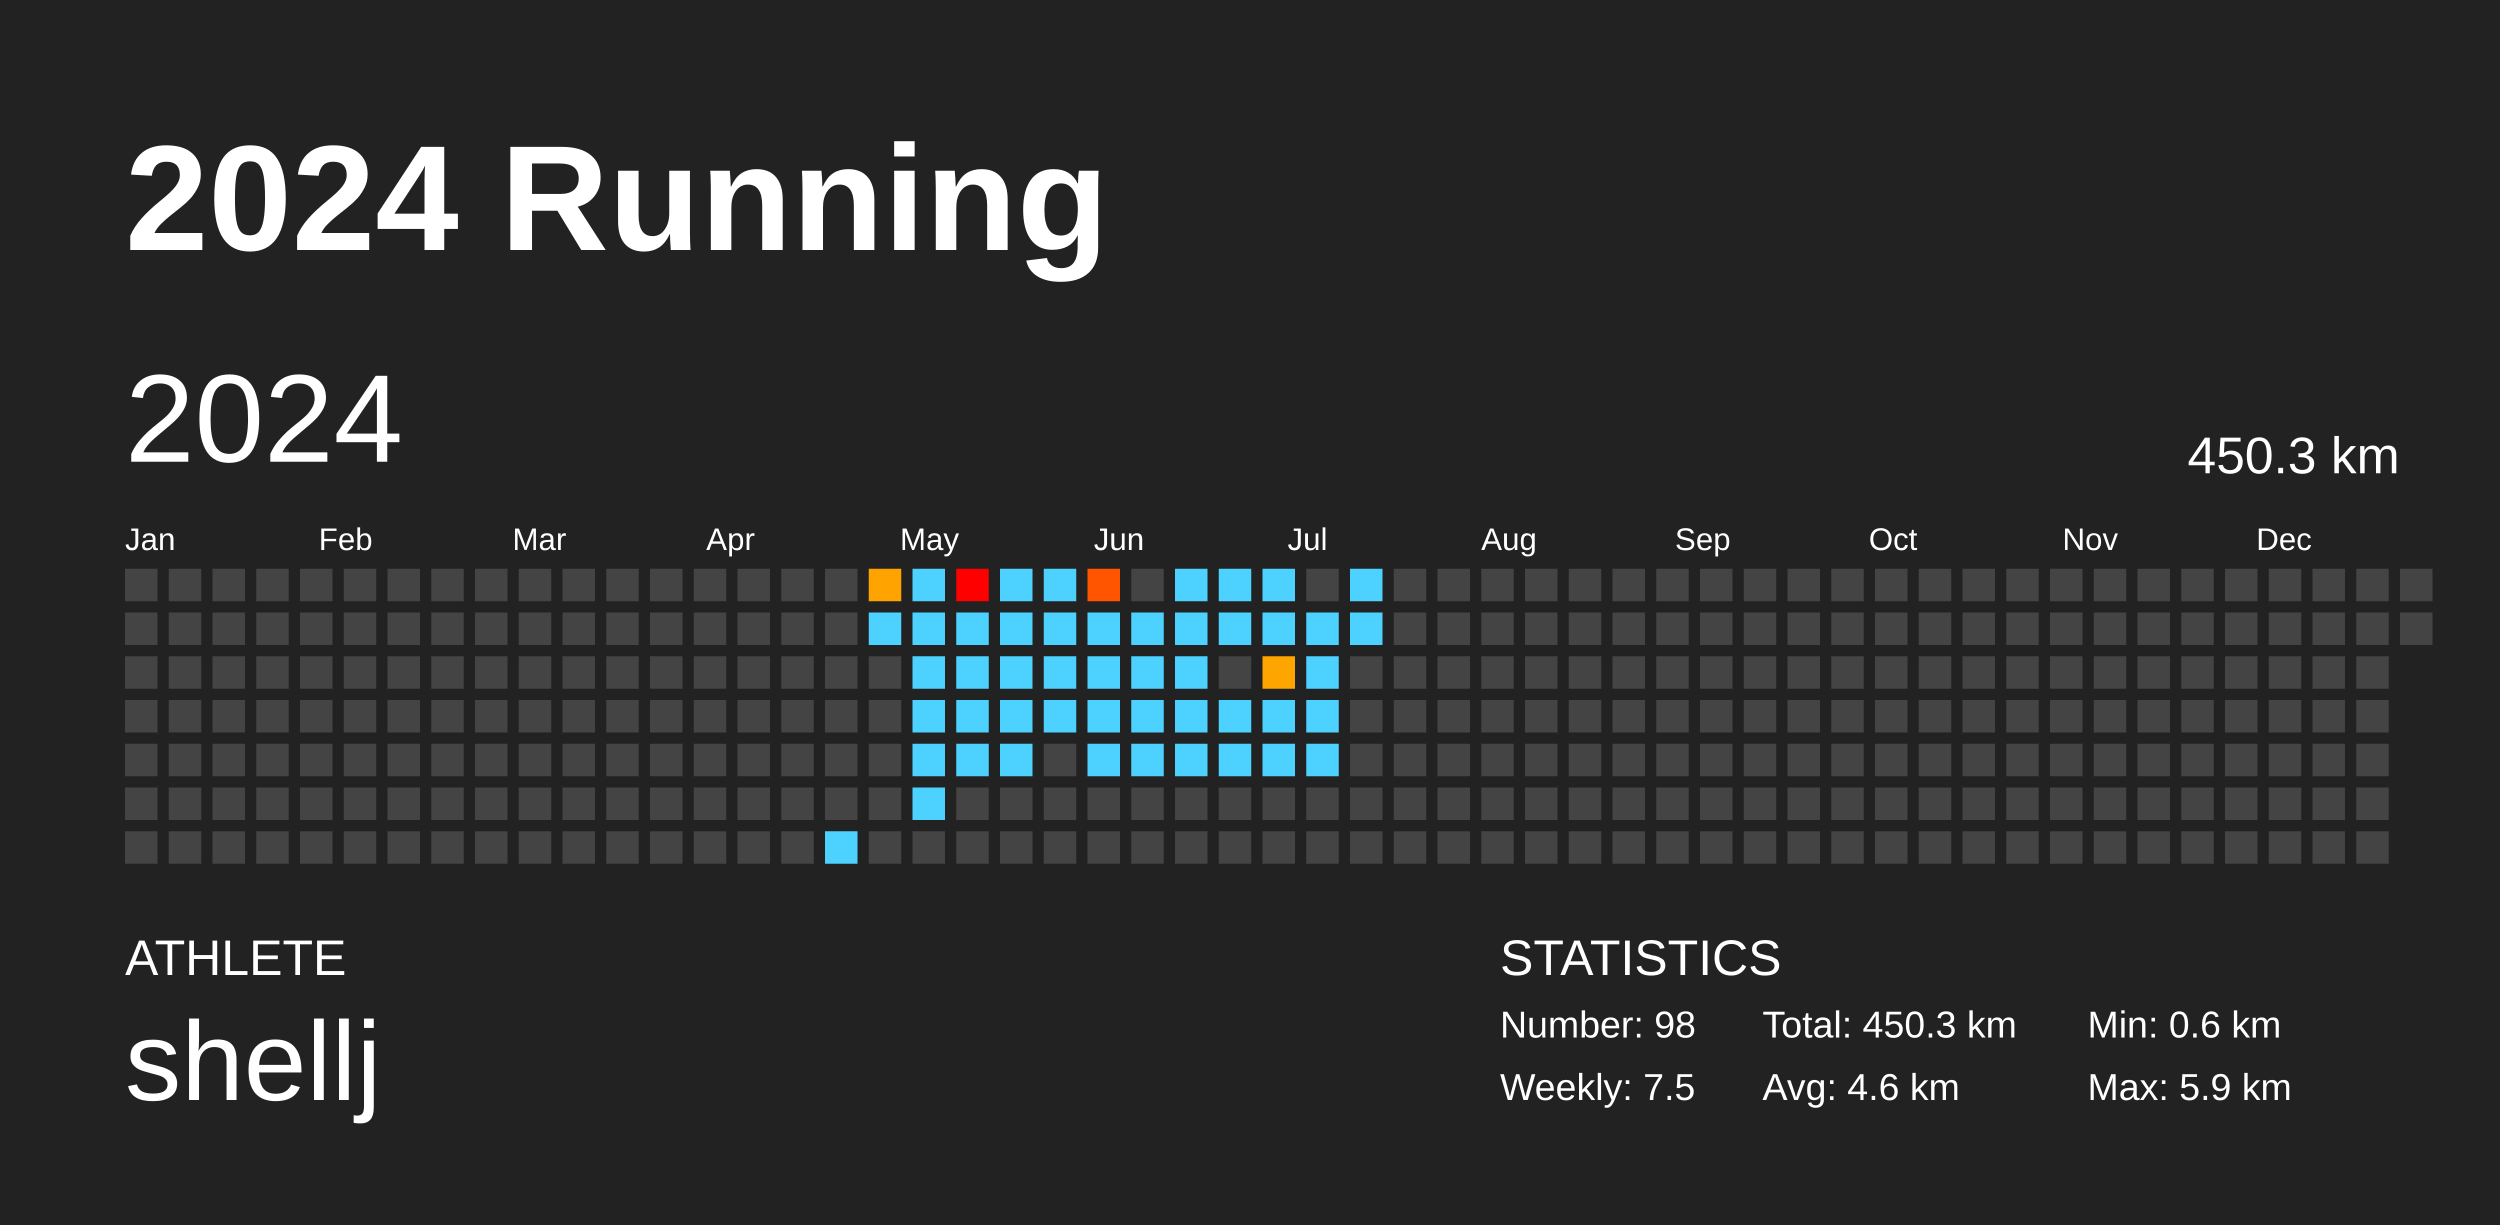
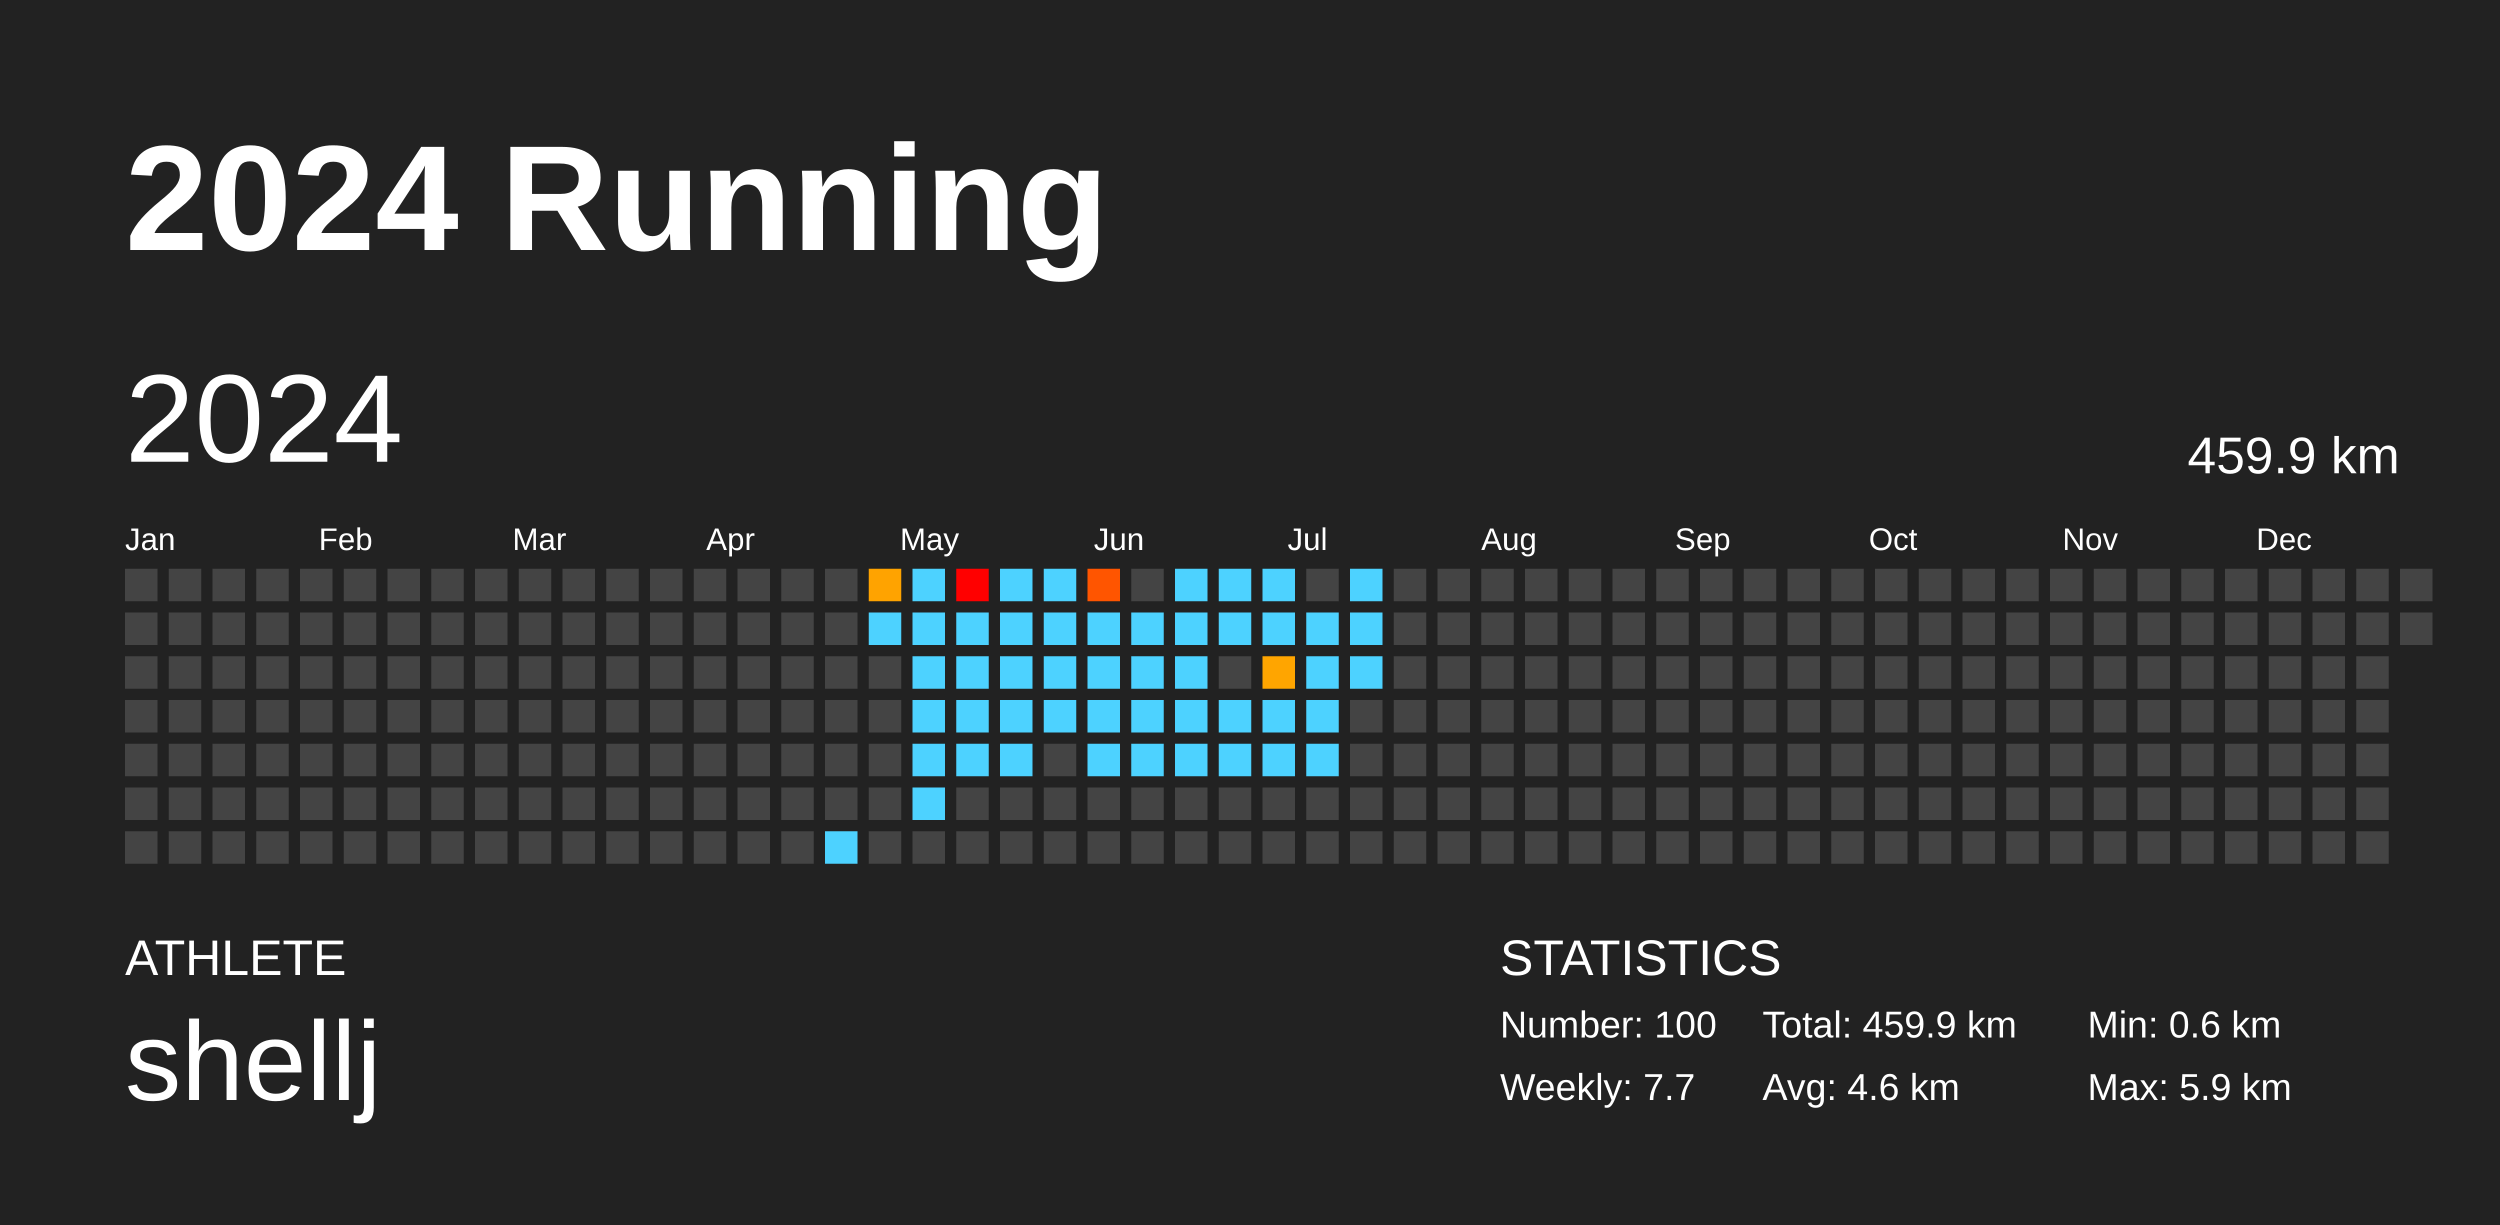
<svg xmlns="http://www.w3.org/2000/svg" baseProfile="full" height="98mm" version="1.1" viewBox="0,0,200,98" width="200mm">
  <defs />
  <rect fill="#222222" height="98" width="200" x="0" y="0" />
  <text fill="#FFFFFF" style="font-size:12px; font-family:Arial; font-weight:bold;" x="10" y="20">2024 Running</text>
  <text fill="#FFFFFF" style="font-size:4px; font-family:Arial" x="10" y="78">ATHLETE</text>
  <text fill="#FFFFFF" style="font-size:9px; font-family:Arial" x="10" y="88">shellj</text>
  <text fill="#FFFFFF" style="font-size:4px; font-family:Arial" x="120" y="78">STATISTICS</text>
-   <text fill="#FFFFFF" style="font-size:3px; font-family:Arial" x="120" y="83">Number: 98</text>
-   <text fill="#FFFFFF" style="font-size:3px; font-family:Arial" x="120" y="88">Weekly: 7.5</text>
-   <text fill="#FFFFFF" style="font-size:3px; font-family:Arial" x="141" y="83">Total: 450.3 km</text>
+   <text fill="#FFFFFF" style="font-size:3px; font-family:Arial" x="120" y="83">Number: 100</text>
+   <text fill="#FFFFFF" style="font-size:3px; font-family:Arial" x="120" y="88">Weekly: 7.7</text>
+   <text fill="#FFFFFF" style="font-size:3px; font-family:Arial" x="141" y="83">Total: 459.9 km</text>
  <text fill="#FFFFFF" style="font-size:3px; font-family:Arial" x="141" y="88">Avg: 4.6 km</text>
  <text fill="#FFFFFF" style="font-size:3px; font-family:Arial" x="167" y="83">Min: 0.6 km</text>
  <text fill="#FFFFFF" style="font-size:3px; font-family:Arial" x="167" y="88">Max: 5.9 km</text>
  <text dominant-baseline="hanging" fill="#FFFFFF" style="font-size:10.0px; font-family:Arial;" x="10" y="30">2024</text>
-   <text dominant-baseline="hanging" fill="#FFFFFF" style="font-size:4.125px; font-family:Arial;" x="175" y="35">450.3 km</text>
+   <text dominant-baseline="hanging" fill="#FFFFFF" style="font-size:4.125px; font-family:Arial;" x="175" y="35">459.9 km</text>
  <text fill="#FFFFFF" style="font-size:2.5px; font-family:Arial" x="10.0" y="44">Jan</text>
  <text fill="#FFFFFF" style="font-size:2.5px; font-family:Arial" x="25.5" y="44">Feb</text>
  <text fill="#FFFFFF" style="font-size:2.5px; font-family:Arial" x="41.0" y="44">Mar</text>
  <text fill="#FFFFFF" style="font-size:2.5px; font-family:Arial" x="56.5" y="44">Apr</text>
  <text fill="#FFFFFF" style="font-size:2.5px; font-family:Arial" x="72.0" y="44">May</text>
  <text fill="#FFFFFF" style="font-size:2.5px; font-family:Arial" x="87.5" y="44">Jun</text>
  <text fill="#FFFFFF" style="font-size:2.5px; font-family:Arial" x="103.0" y="44">Jul</text>
  <text fill="#FFFFFF" style="font-size:2.5px; font-family:Arial" x="118.5" y="44">Aug</text>
  <text fill="#FFFFFF" style="font-size:2.5px; font-family:Arial" x="134.0" y="44">Sep</text>
  <text fill="#FFFFFF" style="font-size:2.5px; font-family:Arial" x="149.5" y="44">Oct</text>
  <text fill="#FFFFFF" style="font-size:2.5px; font-family:Arial" x="165.0" y="44">Nov</text>
  <text fill="#FFFFFF" style="font-size:2.5px; font-family:Arial" x="180.5" y="44">Dec</text>
  <rect fill="#444444" height="2.6" width="2.6" x="10.0" y="45.5" />
  <rect fill="#444444" height="2.6" width="2.6" x="10.0" y="49.0" />
  <rect fill="#444444" height="2.6" width="2.6" x="10.0" y="52.5" />
  <rect fill="#444444" height="2.6" width="2.6" x="10.0" y="56.0" />
  <rect fill="#444444" height="2.6" width="2.6" x="10.0" y="59.5" />
  <rect fill="#444444" height="2.6" width="2.6" x="10.0" y="63.0" />
  <rect fill="#444444" height="2.6" width="2.6" x="10.0" y="66.5" />
  <rect fill="#444444" height="2.6" width="2.6" x="13.5" y="45.5" />
  <rect fill="#444444" height="2.6" width="2.6" x="13.5" y="49.0" />
  <rect fill="#444444" height="2.6" width="2.6" x="13.5" y="52.5" />
  <rect fill="#444444" height="2.6" width="2.6" x="13.5" y="56.0" />
  <rect fill="#444444" height="2.6" width="2.6" x="13.5" y="59.5" />
  <rect fill="#444444" height="2.6" width="2.6" x="13.5" y="63.0" />
  <rect fill="#444444" height="2.6" width="2.6" x="13.5" y="66.5" />
  <rect fill="#444444" height="2.6" width="2.6" x="17.0" y="45.5" />
  <rect fill="#444444" height="2.6" width="2.6" x="17.0" y="49.0" />
  <rect fill="#444444" height="2.6" width="2.6" x="17.0" y="52.5" />
  <rect fill="#444444" height="2.6" width="2.6" x="17.0" y="56.0" />
  <rect fill="#444444" height="2.6" width="2.6" x="17.0" y="59.5" />
  <rect fill="#444444" height="2.6" width="2.6" x="17.0" y="63.0" />
  <rect fill="#444444" height="2.6" width="2.6" x="17.0" y="66.5" />
  <rect fill="#444444" height="2.6" width="2.6" x="20.5" y="45.5" />
  <rect fill="#444444" height="2.6" width="2.6" x="20.5" y="49.0" />
  <rect fill="#444444" height="2.6" width="2.6" x="20.5" y="52.5" />
  <rect fill="#444444" height="2.6" width="2.6" x="20.5" y="56.0" />
  <rect fill="#444444" height="2.6" width="2.6" x="20.5" y="59.5" />
  <rect fill="#444444" height="2.6" width="2.6" x="20.5" y="63.0" />
  <rect fill="#444444" height="2.6" width="2.6" x="20.5" y="66.5" />
  <rect fill="#444444" height="2.6" width="2.6" x="24.0" y="45.5" />
  <rect fill="#444444" height="2.6" width="2.6" x="24.0" y="49.0" />
  <rect fill="#444444" height="2.6" width="2.6" x="24.0" y="52.5" />
  <rect fill="#444444" height="2.6" width="2.6" x="24.0" y="56.0" />
  <rect fill="#444444" height="2.6" width="2.6" x="24.0" y="59.5" />
  <rect fill="#444444" height="2.6" width="2.6" x="24.0" y="63.0" />
  <rect fill="#444444" height="2.6" width="2.6" x="24.0" y="66.5" />
  <rect fill="#444444" height="2.6" width="2.6" x="27.5" y="45.5" />
  <rect fill="#444444" height="2.6" width="2.6" x="27.5" y="49.0" />
  <rect fill="#444444" height="2.6" width="2.6" x="27.5" y="52.5" />
  <rect fill="#444444" height="2.6" width="2.6" x="27.5" y="56.0" />
  <rect fill="#444444" height="2.6" width="2.6" x="27.5" y="59.5" />
  <rect fill="#444444" height="2.6" width="2.6" x="27.5" y="63.0" />
  <rect fill="#444444" height="2.6" width="2.6" x="27.5" y="66.5" />
  <rect fill="#444444" height="2.6" width="2.6" x="31.0" y="45.5" />
  <rect fill="#444444" height="2.6" width="2.6" x="31.0" y="49.0" />
  <rect fill="#444444" height="2.6" width="2.6" x="31.0" y="52.5" />
  <rect fill="#444444" height="2.6" width="2.6" x="31.0" y="56.0" />
  <rect fill="#444444" height="2.6" width="2.6" x="31.0" y="59.5" />
  <rect fill="#444444" height="2.6" width="2.6" x="31.0" y="63.0" />
  <rect fill="#444444" height="2.6" width="2.6" x="31.0" y="66.5" />
  <rect fill="#444444" height="2.6" width="2.6" x="34.5" y="45.5" />
  <rect fill="#444444" height="2.6" width="2.6" x="34.5" y="49.0" />
  <rect fill="#444444" height="2.6" width="2.6" x="34.5" y="52.5" />
  <rect fill="#444444" height="2.6" width="2.6" x="34.5" y="56.0" />
  <rect fill="#444444" height="2.6" width="2.6" x="34.5" y="59.5" />
  <rect fill="#444444" height="2.6" width="2.6" x="34.5" y="63.0" />
  <rect fill="#444444" height="2.6" width="2.6" x="34.5" y="66.5" />
  <rect fill="#444444" height="2.6" width="2.6" x="38.0" y="45.5" />
  <rect fill="#444444" height="2.6" width="2.6" x="38.0" y="49.0" />
  <rect fill="#444444" height="2.6" width="2.6" x="38.0" y="52.5" />
  <rect fill="#444444" height="2.6" width="2.6" x="38.0" y="56.0" />
  <rect fill="#444444" height="2.6" width="2.6" x="38.0" y="59.5" />
  <rect fill="#444444" height="2.6" width="2.6" x="38.0" y="63.0" />
  <rect fill="#444444" height="2.6" width="2.6" x="38.0" y="66.5" />
  <rect fill="#444444" height="2.6" width="2.6" x="41.5" y="45.5" />
  <rect fill="#444444" height="2.6" width="2.6" x="41.5" y="49.0" />
  <rect fill="#444444" height="2.6" width="2.6" x="41.5" y="52.5" />
  <rect fill="#444444" height="2.6" width="2.6" x="41.5" y="56.0" />
  <rect fill="#444444" height="2.6" width="2.6" x="41.5" y="59.5" />
  <rect fill="#444444" height="2.6" width="2.6" x="41.5" y="63.0" />
  <rect fill="#444444" height="2.6" width="2.6" x="41.5" y="66.5" />
  <rect fill="#444444" height="2.6" width="2.6" x="45.0" y="45.5" />
  <rect fill="#444444" height="2.6" width="2.6" x="45.0" y="49.0" />
  <rect fill="#444444" height="2.6" width="2.6" x="45.0" y="52.5" />
  <rect fill="#444444" height="2.6" width="2.6" x="45.0" y="56.0" />
  <rect fill="#444444" height="2.6" width="2.6" x="45.0" y="59.5" />
  <rect fill="#444444" height="2.6" width="2.6" x="45.0" y="63.0" />
  <rect fill="#444444" height="2.6" width="2.6" x="45.0" y="66.5" />
  <rect fill="#444444" height="2.6" width="2.6" x="48.5" y="45.5" />
  <rect fill="#444444" height="2.6" width="2.6" x="48.5" y="49.0" />
  <rect fill="#444444" height="2.6" width="2.6" x="48.5" y="52.5" />
  <rect fill="#444444" height="2.6" width="2.6" x="48.5" y="56.0" />
  <rect fill="#444444" height="2.6" width="2.6" x="48.5" y="59.5" />
  <rect fill="#444444" height="2.6" width="2.6" x="48.5" y="63.0" />
  <rect fill="#444444" height="2.6" width="2.6" x="48.5" y="66.5" />
  <rect fill="#444444" height="2.6" width="2.6" x="52.0" y="45.5" />
  <rect fill="#444444" height="2.6" width="2.6" x="52.0" y="49.0" />
  <rect fill="#444444" height="2.6" width="2.6" x="52.0" y="52.5" />
  <rect fill="#444444" height="2.6" width="2.6" x="52.0" y="56.0" />
  <rect fill="#444444" height="2.6" width="2.6" x="52.0" y="59.5" />
  <rect fill="#444444" height="2.6" width="2.6" x="52.0" y="63.0" />
  <rect fill="#444444" height="2.6" width="2.6" x="52.0" y="66.5" />
  <rect fill="#444444" height="2.6" width="2.6" x="55.5" y="45.5" />
  <rect fill="#444444" height="2.6" width="2.6" x="55.5" y="49.0" />
  <rect fill="#444444" height="2.6" width="2.6" x="55.5" y="52.5" />
  <rect fill="#444444" height="2.6" width="2.6" x="55.5" y="56.0" />
  <rect fill="#444444" height="2.6" width="2.6" x="55.5" y="59.5" />
  <rect fill="#444444" height="2.6" width="2.6" x="55.5" y="63.0" />
  <rect fill="#444444" height="2.6" width="2.6" x="55.5" y="66.5" />
  <rect fill="#444444" height="2.6" width="2.6" x="59.0" y="45.5" />
  <rect fill="#444444" height="2.6" width="2.6" x="59.0" y="49.0" />
  <rect fill="#444444" height="2.6" width="2.6" x="59.0" y="52.5" />
  <rect fill="#444444" height="2.6" width="2.6" x="59.0" y="56.0" />
  <rect fill="#444444" height="2.6" width="2.6" x="59.0" y="59.5" />
  <rect fill="#444444" height="2.6" width="2.6" x="59.0" y="63.0" />
  <rect fill="#444444" height="2.6" width="2.6" x="59.0" y="66.5" />
  <rect fill="#444444" height="2.6" width="2.6" x="62.5" y="45.5" />
  <rect fill="#444444" height="2.6" width="2.6" x="62.5" y="49.0" />
  <rect fill="#444444" height="2.6" width="2.6" x="62.5" y="52.5" />
  <rect fill="#444444" height="2.6" width="2.6" x="62.5" y="56.0" />
  <rect fill="#444444" height="2.6" width="2.6" x="62.5" y="59.5" />
  <rect fill="#444444" height="2.6" width="2.6" x="62.5" y="63.0" />
  <rect fill="#444444" height="2.6" width="2.6" x="62.5" y="66.5" />
  <rect fill="#444444" height="2.6" width="2.6" x="66.0" y="45.5" />
  <rect fill="#444444" height="2.6" width="2.6" x="66.0" y="49.0" />
  <rect fill="#444444" height="2.6" width="2.6" x="66.0" y="52.5" />
  <rect fill="#444444" height="2.6" width="2.6" x="66.0" y="56.0" />
  <rect fill="#444444" height="2.6" width="2.6" x="66.0" y="59.5" />
  <rect fill="#444444" height="2.6" width="2.6" x="66.0" y="63.0" />
  <rect fill="#4dd2ff" height="2.6" width="2.6" x="66.0" y="66.5" />
  <rect fill="#ffa300" height="2.6" width="2.6" x="69.5" y="45.5" />
  <rect fill="#4dd2ff" height="2.6" width="2.6" x="69.5" y="49.0" />
  <rect fill="#444444" height="2.6" width="2.6" x="69.5" y="52.5" />
  <rect fill="#444444" height="2.6" width="2.6" x="69.5" y="56.0" />
  <rect fill="#444444" height="2.6" width="2.6" x="69.5" y="59.5" />
  <rect fill="#444444" height="2.6" width="2.6" x="69.5" y="63.0" />
  <rect fill="#444444" height="2.6" width="2.6" x="69.5" y="66.5" />
  <rect fill="#4dd2ff" height="2.6" width="2.6" x="73.0" y="45.5" />
  <rect fill="#4dd2ff" height="2.6" width="2.6" x="73.0" y="49.0" />
  <rect fill="#4dd2ff" height="2.6" width="2.6" x="73.0" y="52.5" />
  <rect fill="#4dd2ff" height="2.6" width="2.6" x="73.0" y="56.0" />
  <rect fill="#4dd2ff" height="2.6" width="2.6" x="73.0" y="59.5" />
  <rect fill="#4dd2ff" height="2.6" width="2.6" x="73.0" y="63.0" />
  <rect fill="#444444" height="2.6" width="2.6" x="73.0" y="66.5" />
  <rect fill="red" height="2.6" width="2.6" x="76.5" y="45.5" />
  <rect fill="#4dd2ff" height="2.6" width="2.6" x="76.5" y="49.0" />
  <rect fill="#4dd2ff" height="2.6" width="2.6" x="76.5" y="52.5" />
  <rect fill="#4dd2ff" height="2.6" width="2.6" x="76.5" y="56.0" />
  <rect fill="#4dd2ff" height="2.6" width="2.6" x="76.5" y="59.5" />
  <rect fill="#444444" height="2.6" width="2.6" x="76.5" y="63.0" />
  <rect fill="#444444" height="2.6" width="2.6" x="76.5" y="66.5" />
  <rect fill="#4dd2ff" height="2.6" width="2.6" x="80.0" y="45.5" />
  <rect fill="#4dd2ff" height="2.6" width="2.6" x="80.0" y="49.0" />
  <rect fill="#4dd2ff" height="2.6" width="2.6" x="80.0" y="52.5" />
  <rect fill="#4dd2ff" height="2.6" width="2.6" x="80.0" y="56.0" />
  <rect fill="#4dd2ff" height="2.6" width="2.6" x="80.0" y="59.5" />
  <rect fill="#444444" height="2.6" width="2.6" x="80.0" y="63.0" />
  <rect fill="#444444" height="2.6" width="2.6" x="80.0" y="66.5" />
  <rect fill="#4dd2ff" height="2.6" width="2.6" x="83.5" y="45.5" />
  <rect fill="#4dd2ff" height="2.6" width="2.6" x="83.5" y="49.0" />
  <rect fill="#4dd2ff" height="2.6" width="2.6" x="83.5" y="52.5" />
  <rect fill="#4dd2ff" height="2.6" width="2.6" x="83.5" y="56.0" />
  <rect fill="#444444" height="2.6" width="2.6" x="83.5" y="59.5" />
  <rect fill="#444444" height="2.6" width="2.6" x="83.5" y="63.0" />
  <rect fill="#444444" height="2.6" width="2.6" x="83.5" y="66.5" />
  <rect fill="#ff5500" height="2.6" width="2.6" x="87.0" y="45.5" />
  <rect fill="#4dd2ff" height="2.6" width="2.6" x="87.0" y="49.0" />
  <rect fill="#4dd2ff" height="2.6" width="2.6" x="87.0" y="52.5" />
  <rect fill="#4dd2ff" height="2.6" width="2.6" x="87.0" y="56.0" />
  <rect fill="#4dd2ff" height="2.6" width="2.6" x="87.0" y="59.5" />
  <rect fill="#444444" height="2.6" width="2.6" x="87.0" y="63.0" />
  <rect fill="#444444" height="2.6" width="2.6" x="87.0" y="66.5" />
  <rect fill="#444444" height="2.6" width="2.6" x="90.5" y="45.5" />
  <rect fill="#4dd2ff" height="2.6" width="2.6" x="90.5" y="49.0" />
  <rect fill="#4dd2ff" height="2.6" width="2.6" x="90.5" y="52.5" />
  <rect fill="#4dd2ff" height="2.6" width="2.6" x="90.5" y="56.0" />
  <rect fill="#4dd2ff" height="2.6" width="2.6" x="90.5" y="59.5" />
  <rect fill="#444444" height="2.6" width="2.6" x="90.5" y="63.0" />
  <rect fill="#444444" height="2.6" width="2.6" x="90.5" y="66.5" />
  <rect fill="#4dd2ff" height="2.6" width="2.6" x="94.0" y="45.5" />
  <rect fill="#4dd2ff" height="2.6" width="2.6" x="94.0" y="49.0" />
  <rect fill="#4dd2ff" height="2.6" width="2.6" x="94.0" y="52.5" />
  <rect fill="#4dd2ff" height="2.6" width="2.6" x="94.0" y="56.0" />
  <rect fill="#4dd2ff" height="2.6" width="2.6" x="94.0" y="59.5" />
  <rect fill="#444444" height="2.6" width="2.6" x="94.0" y="63.0" />
  <rect fill="#444444" height="2.6" width="2.6" x="94.0" y="66.5" />
  <rect fill="#4dd2ff" height="2.6" width="2.6" x="97.5" y="45.5" />
  <rect fill="#4dd2ff" height="2.6" width="2.6" x="97.5" y="49.0" />
  <rect fill="#444444" height="2.6" width="2.6" x="97.5" y="52.5" />
  <rect fill="#4dd2ff" height="2.6" width="2.6" x="97.5" y="56.0" />
  <rect fill="#4dd2ff" height="2.6" width="2.6" x="97.5" y="59.5" />
  <rect fill="#444444" height="2.6" width="2.6" x="97.5" y="63.0" />
  <rect fill="#444444" height="2.6" width="2.6" x="97.5" y="66.5" />
  <rect fill="#4dd2ff" height="2.6" width="2.6" x="101.0" y="45.5" />
  <rect fill="#4dd2ff" height="2.6" width="2.6" x="101.0" y="49.0" />
  <rect fill="#ffa500" height="2.6" width="2.6" x="101.0" y="52.5" />
  <rect fill="#4dd2ff" height="2.6" width="2.6" x="101.0" y="56.0" />
  <rect fill="#4dd2ff" height="2.6" width="2.6" x="101.0" y="59.5" />
  <rect fill="#444444" height="2.6" width="2.6" x="101.0" y="63.0" />
  <rect fill="#444444" height="2.6" width="2.6" x="101.0" y="66.5" />
  <rect fill="#444444" height="2.6" width="2.6" x="104.5" y="45.5" />
  <rect fill="#4dd2ff" height="2.6" width="2.6" x="104.5" y="49.0" />
  <rect fill="#4dd2ff" height="2.6" width="2.6" x="104.5" y="52.5" />
  <rect fill="#4dd2ff" height="2.6" width="2.6" x="104.5" y="56.0" />
  <rect fill="#4dd2ff" height="2.6" width="2.6" x="104.5" y="59.5" />
  <rect fill="#444444" height="2.6" width="2.6" x="104.5" y="63.0" />
  <rect fill="#444444" height="2.6" width="2.6" x="104.5" y="66.5" />
  <rect fill="#4dd2ff" height="2.6" width="2.6" x="108.0" y="45.5" />
  <rect fill="#4dd2ff" height="2.6" width="2.6" x="108.0" y="49.0" />
-   <rect fill="#444444" height="2.6" width="2.6" x="108.0" y="52.5" />
+   <rect fill="#4dd2ff" height="2.6" width="2.6" x="108.0" y="52.5" />
  <rect fill="#444444" height="2.6" width="2.6" x="108.0" y="56.0" />
  <rect fill="#444444" height="2.6" width="2.6" x="108.0" y="59.5" />
  <rect fill="#444444" height="2.6" width="2.6" x="108.0" y="63.0" />
  <rect fill="#444444" height="2.6" width="2.6" x="108.0" y="66.5" />
  <rect fill="#444444" height="2.6" width="2.6" x="111.5" y="45.5" />
  <rect fill="#444444" height="2.6" width="2.6" x="111.5" y="49.0" />
  <rect fill="#444444" height="2.6" width="2.6" x="111.5" y="52.5" />
  <rect fill="#444444" height="2.6" width="2.6" x="111.5" y="56.0" />
  <rect fill="#444444" height="2.6" width="2.6" x="111.5" y="59.5" />
  <rect fill="#444444" height="2.6" width="2.6" x="111.5" y="63.0" />
  <rect fill="#444444" height="2.6" width="2.6" x="111.5" y="66.5" />
  <rect fill="#444444" height="2.6" width="2.6" x="115.0" y="45.5" />
  <rect fill="#444444" height="2.6" width="2.6" x="115.0" y="49.0" />
  <rect fill="#444444" height="2.6" width="2.6" x="115.0" y="52.5" />
  <rect fill="#444444" height="2.6" width="2.6" x="115.0" y="56.0" />
  <rect fill="#444444" height="2.6" width="2.6" x="115.0" y="59.5" />
  <rect fill="#444444" height="2.6" width="2.6" x="115.0" y="63.0" />
  <rect fill="#444444" height="2.6" width="2.6" x="115.0" y="66.5" />
  <rect fill="#444444" height="2.6" width="2.6" x="118.5" y="45.5" />
  <rect fill="#444444" height="2.6" width="2.6" x="118.5" y="49.0" />
  <rect fill="#444444" height="2.6" width="2.6" x="118.5" y="52.5" />
  <rect fill="#444444" height="2.6" width="2.6" x="118.5" y="56.0" />
  <rect fill="#444444" height="2.6" width="2.6" x="118.5" y="59.5" />
  <rect fill="#444444" height="2.6" width="2.6" x="118.5" y="63.0" />
  <rect fill="#444444" height="2.6" width="2.6" x="118.5" y="66.5" />
  <rect fill="#444444" height="2.6" width="2.6" x="122.0" y="45.5" />
  <rect fill="#444444" height="2.6" width="2.6" x="122.0" y="49.0" />
  <rect fill="#444444" height="2.6" width="2.6" x="122.0" y="52.5" />
  <rect fill="#444444" height="2.6" width="2.6" x="122.0" y="56.0" />
  <rect fill="#444444" height="2.6" width="2.6" x="122.0" y="59.5" />
  <rect fill="#444444" height="2.6" width="2.6" x="122.0" y="63.0" />
  <rect fill="#444444" height="2.6" width="2.6" x="122.0" y="66.5" />
  <rect fill="#444444" height="2.6" width="2.6" x="125.5" y="45.5" />
  <rect fill="#444444" height="2.6" width="2.6" x="125.5" y="49.0" />
  <rect fill="#444444" height="2.6" width="2.6" x="125.5" y="52.5" />
  <rect fill="#444444" height="2.6" width="2.6" x="125.5" y="56.0" />
  <rect fill="#444444" height="2.6" width="2.6" x="125.5" y="59.5" />
  <rect fill="#444444" height="2.6" width="2.6" x="125.5" y="63.0" />
  <rect fill="#444444" height="2.6" width="2.6" x="125.5" y="66.5" />
  <rect fill="#444444" height="2.6" width="2.6" x="129.0" y="45.5" />
  <rect fill="#444444" height="2.6" width="2.6" x="129.0" y="49.0" />
  <rect fill="#444444" height="2.6" width="2.6" x="129.0" y="52.5" />
  <rect fill="#444444" height="2.6" width="2.6" x="129.0" y="56.0" />
  <rect fill="#444444" height="2.6" width="2.6" x="129.0" y="59.5" />
  <rect fill="#444444" height="2.6" width="2.6" x="129.0" y="63.0" />
  <rect fill="#444444" height="2.6" width="2.6" x="129.0" y="66.5" />
  <rect fill="#444444" height="2.6" width="2.6" x="132.5" y="45.5" />
  <rect fill="#444444" height="2.6" width="2.6" x="132.5" y="49.0" />
  <rect fill="#444444" height="2.6" width="2.6" x="132.5" y="52.5" />
  <rect fill="#444444" height="2.6" width="2.6" x="132.5" y="56.0" />
  <rect fill="#444444" height="2.6" width="2.6" x="132.5" y="59.5" />
  <rect fill="#444444" height="2.6" width="2.6" x="132.5" y="63.0" />
  <rect fill="#444444" height="2.6" width="2.6" x="132.5" y="66.5" />
  <rect fill="#444444" height="2.6" width="2.6" x="136.0" y="45.5" />
  <rect fill="#444444" height="2.6" width="2.6" x="136.0" y="49.0" />
  <rect fill="#444444" height="2.6" width="2.6" x="136.0" y="52.5" />
  <rect fill="#444444" height="2.6" width="2.6" x="136.0" y="56.0" />
  <rect fill="#444444" height="2.6" width="2.6" x="136.0" y="59.5" />
  <rect fill="#444444" height="2.6" width="2.6" x="136.0" y="63.0" />
  <rect fill="#444444" height="2.6" width="2.6" x="136.0" y="66.5" />
  <rect fill="#444444" height="2.6" width="2.6" x="139.5" y="45.5" />
  <rect fill="#444444" height="2.6" width="2.6" x="139.5" y="49.0" />
  <rect fill="#444444" height="2.6" width="2.6" x="139.5" y="52.5" />
  <rect fill="#444444" height="2.6" width="2.6" x="139.5" y="56.0" />
  <rect fill="#444444" height="2.6" width="2.6" x="139.5" y="59.5" />
  <rect fill="#444444" height="2.6" width="2.6" x="139.5" y="63.0" />
  <rect fill="#444444" height="2.6" width="2.6" x="139.5" y="66.5" />
  <rect fill="#444444" height="2.6" width="2.6" x="143.0" y="45.5" />
  <rect fill="#444444" height="2.6" width="2.6" x="143.0" y="49.0" />
  <rect fill="#444444" height="2.6" width="2.6" x="143.0" y="52.5" />
  <rect fill="#444444" height="2.6" width="2.6" x="143.0" y="56.0" />
  <rect fill="#444444" height="2.6" width="2.6" x="143.0" y="59.5" />
  <rect fill="#444444" height="2.6" width="2.6" x="143.0" y="63.0" />
  <rect fill="#444444" height="2.6" width="2.6" x="143.0" y="66.5" />
  <rect fill="#444444" height="2.6" width="2.6" x="146.5" y="45.5" />
  <rect fill="#444444" height="2.6" width="2.6" x="146.5" y="49.0" />
  <rect fill="#444444" height="2.6" width="2.6" x="146.5" y="52.5" />
  <rect fill="#444444" height="2.6" width="2.6" x="146.5" y="56.0" />
  <rect fill="#444444" height="2.6" width="2.6" x="146.5" y="59.5" />
  <rect fill="#444444" height="2.6" width="2.6" x="146.5" y="63.0" />
  <rect fill="#444444" height="2.6" width="2.6" x="146.5" y="66.5" />
  <rect fill="#444444" height="2.6" width="2.6" x="150.0" y="45.5" />
  <rect fill="#444444" height="2.6" width="2.6" x="150.0" y="49.0" />
  <rect fill="#444444" height="2.6" width="2.6" x="150.0" y="52.5" />
  <rect fill="#444444" height="2.6" width="2.6" x="150.0" y="56.0" />
  <rect fill="#444444" height="2.6" width="2.6" x="150.0" y="59.5" />
  <rect fill="#444444" height="2.6" width="2.6" x="150.0" y="63.0" />
  <rect fill="#444444" height="2.6" width="2.6" x="150.0" y="66.5" />
  <rect fill="#444444" height="2.6" width="2.6" x="153.5" y="45.5" />
  <rect fill="#444444" height="2.6" width="2.6" x="153.5" y="49.0" />
  <rect fill="#444444" height="2.6" width="2.6" x="153.5" y="52.5" />
  <rect fill="#444444" height="2.6" width="2.6" x="153.5" y="56.0" />
  <rect fill="#444444" height="2.6" width="2.6" x="153.5" y="59.5" />
  <rect fill="#444444" height="2.6" width="2.6" x="153.5" y="63.0" />
  <rect fill="#444444" height="2.6" width="2.6" x="153.5" y="66.5" />
  <rect fill="#444444" height="2.6" width="2.6" x="157.0" y="45.5" />
  <rect fill="#444444" height="2.6" width="2.6" x="157.0" y="49.0" />
  <rect fill="#444444" height="2.6" width="2.6" x="157.0" y="52.5" />
  <rect fill="#444444" height="2.6" width="2.6" x="157.0" y="56.0" />
  <rect fill="#444444" height="2.6" width="2.6" x="157.0" y="59.5" />
  <rect fill="#444444" height="2.6" width="2.6" x="157.0" y="63.0" />
  <rect fill="#444444" height="2.6" width="2.6" x="157.0" y="66.5" />
  <rect fill="#444444" height="2.6" width="2.6" x="160.5" y="45.5" />
  <rect fill="#444444" height="2.6" width="2.6" x="160.5" y="49.0" />
  <rect fill="#444444" height="2.6" width="2.6" x="160.5" y="52.5" />
  <rect fill="#444444" height="2.6" width="2.6" x="160.5" y="56.0" />
  <rect fill="#444444" height="2.6" width="2.6" x="160.5" y="59.5" />
  <rect fill="#444444" height="2.6" width="2.6" x="160.5" y="63.0" />
  <rect fill="#444444" height="2.6" width="2.6" x="160.5" y="66.5" />
  <rect fill="#444444" height="2.6" width="2.6" x="164.0" y="45.5" />
  <rect fill="#444444" height="2.6" width="2.6" x="164.0" y="49.0" />
  <rect fill="#444444" height="2.6" width="2.6" x="164.0" y="52.5" />
  <rect fill="#444444" height="2.6" width="2.6" x="164.0" y="56.0" />
  <rect fill="#444444" height="2.6" width="2.6" x="164.0" y="59.5" />
  <rect fill="#444444" height="2.6" width="2.6" x="164.0" y="63.0" />
  <rect fill="#444444" height="2.6" width="2.6" x="164.0" y="66.5" />
  <rect fill="#444444" height="2.6" width="2.6" x="167.5" y="45.5" />
  <rect fill="#444444" height="2.6" width="2.6" x="167.5" y="49.0" />
  <rect fill="#444444" height="2.6" width="2.6" x="167.5" y="52.5" />
  <rect fill="#444444" height="2.6" width="2.6" x="167.5" y="56.0" />
  <rect fill="#444444" height="2.6" width="2.6" x="167.5" y="59.5" />
  <rect fill="#444444" height="2.6" width="2.6" x="167.5" y="63.0" />
  <rect fill="#444444" height="2.6" width="2.6" x="167.5" y="66.5" />
  <rect fill="#444444" height="2.6" width="2.6" x="171.0" y="45.5" />
  <rect fill="#444444" height="2.6" width="2.6" x="171.0" y="49.0" />
  <rect fill="#444444" height="2.6" width="2.6" x="171.0" y="52.5" />
  <rect fill="#444444" height="2.6" width="2.6" x="171.0" y="56.0" />
  <rect fill="#444444" height="2.6" width="2.6" x="171.0" y="59.5" />
  <rect fill="#444444" height="2.6" width="2.6" x="171.0" y="63.0" />
  <rect fill="#444444" height="2.6" width="2.6" x="171.0" y="66.5" />
  <rect fill="#444444" height="2.6" width="2.6" x="174.5" y="45.5" />
  <rect fill="#444444" height="2.6" width="2.6" x="174.5" y="49.0" />
  <rect fill="#444444" height="2.6" width="2.6" x="174.5" y="52.5" />
  <rect fill="#444444" height="2.6" width="2.6" x="174.5" y="56.0" />
  <rect fill="#444444" height="2.6" width="2.6" x="174.5" y="59.5" />
  <rect fill="#444444" height="2.6" width="2.6" x="174.5" y="63.0" />
  <rect fill="#444444" height="2.6" width="2.6" x="174.5" y="66.5" />
  <rect fill="#444444" height="2.6" width="2.6" x="178.0" y="45.5" />
  <rect fill="#444444" height="2.6" width="2.6" x="178.0" y="49.0" />
  <rect fill="#444444" height="2.6" width="2.6" x="178.0" y="52.5" />
  <rect fill="#444444" height="2.6" width="2.6" x="178.0" y="56.0" />
  <rect fill="#444444" height="2.6" width="2.6" x="178.0" y="59.5" />
  <rect fill="#444444" height="2.6" width="2.6" x="178.0" y="63.0" />
  <rect fill="#444444" height="2.6" width="2.6" x="178.0" y="66.5" />
  <rect fill="#444444" height="2.6" width="2.6" x="181.5" y="45.5" />
  <rect fill="#444444" height="2.6" width="2.6" x="181.5" y="49.0" />
  <rect fill="#444444" height="2.6" width="2.6" x="181.5" y="52.5" />
  <rect fill="#444444" height="2.6" width="2.6" x="181.5" y="56.0" />
  <rect fill="#444444" height="2.6" width="2.6" x="181.5" y="59.5" />
  <rect fill="#444444" height="2.6" width="2.6" x="181.5" y="63.0" />
  <rect fill="#444444" height="2.6" width="2.6" x="181.5" y="66.5" />
  <rect fill="#444444" height="2.6" width="2.6" x="185.0" y="45.5" />
  <rect fill="#444444" height="2.6" width="2.6" x="185.0" y="49.0" />
  <rect fill="#444444" height="2.6" width="2.6" x="185.0" y="52.5" />
  <rect fill="#444444" height="2.6" width="2.6" x="185.0" y="56.0" />
  <rect fill="#444444" height="2.6" width="2.6" x="185.0" y="59.5" />
  <rect fill="#444444" height="2.6" width="2.6" x="185.0" y="63.0" />
  <rect fill="#444444" height="2.6" width="2.6" x="185.0" y="66.5" />
  <rect fill="#444444" height="2.6" width="2.6" x="188.5" y="45.5" />
  <rect fill="#444444" height="2.6" width="2.6" x="188.5" y="49.0" />
  <rect fill="#444444" height="2.6" width="2.6" x="188.5" y="52.5" />
  <rect fill="#444444" height="2.6" width="2.6" x="188.5" y="56.0" />
  <rect fill="#444444" height="2.6" width="2.6" x="188.5" y="59.5" />
  <rect fill="#444444" height="2.6" width="2.6" x="188.5" y="63.0" />
  <rect fill="#444444" height="2.6" width="2.6" x="188.5" y="66.5" />
  <rect fill="#444444" height="2.6" width="2.6" x="192.0" y="45.5" />
  <rect fill="#444444" height="2.6" width="2.6" x="192.0" y="49.0" />
</svg>
